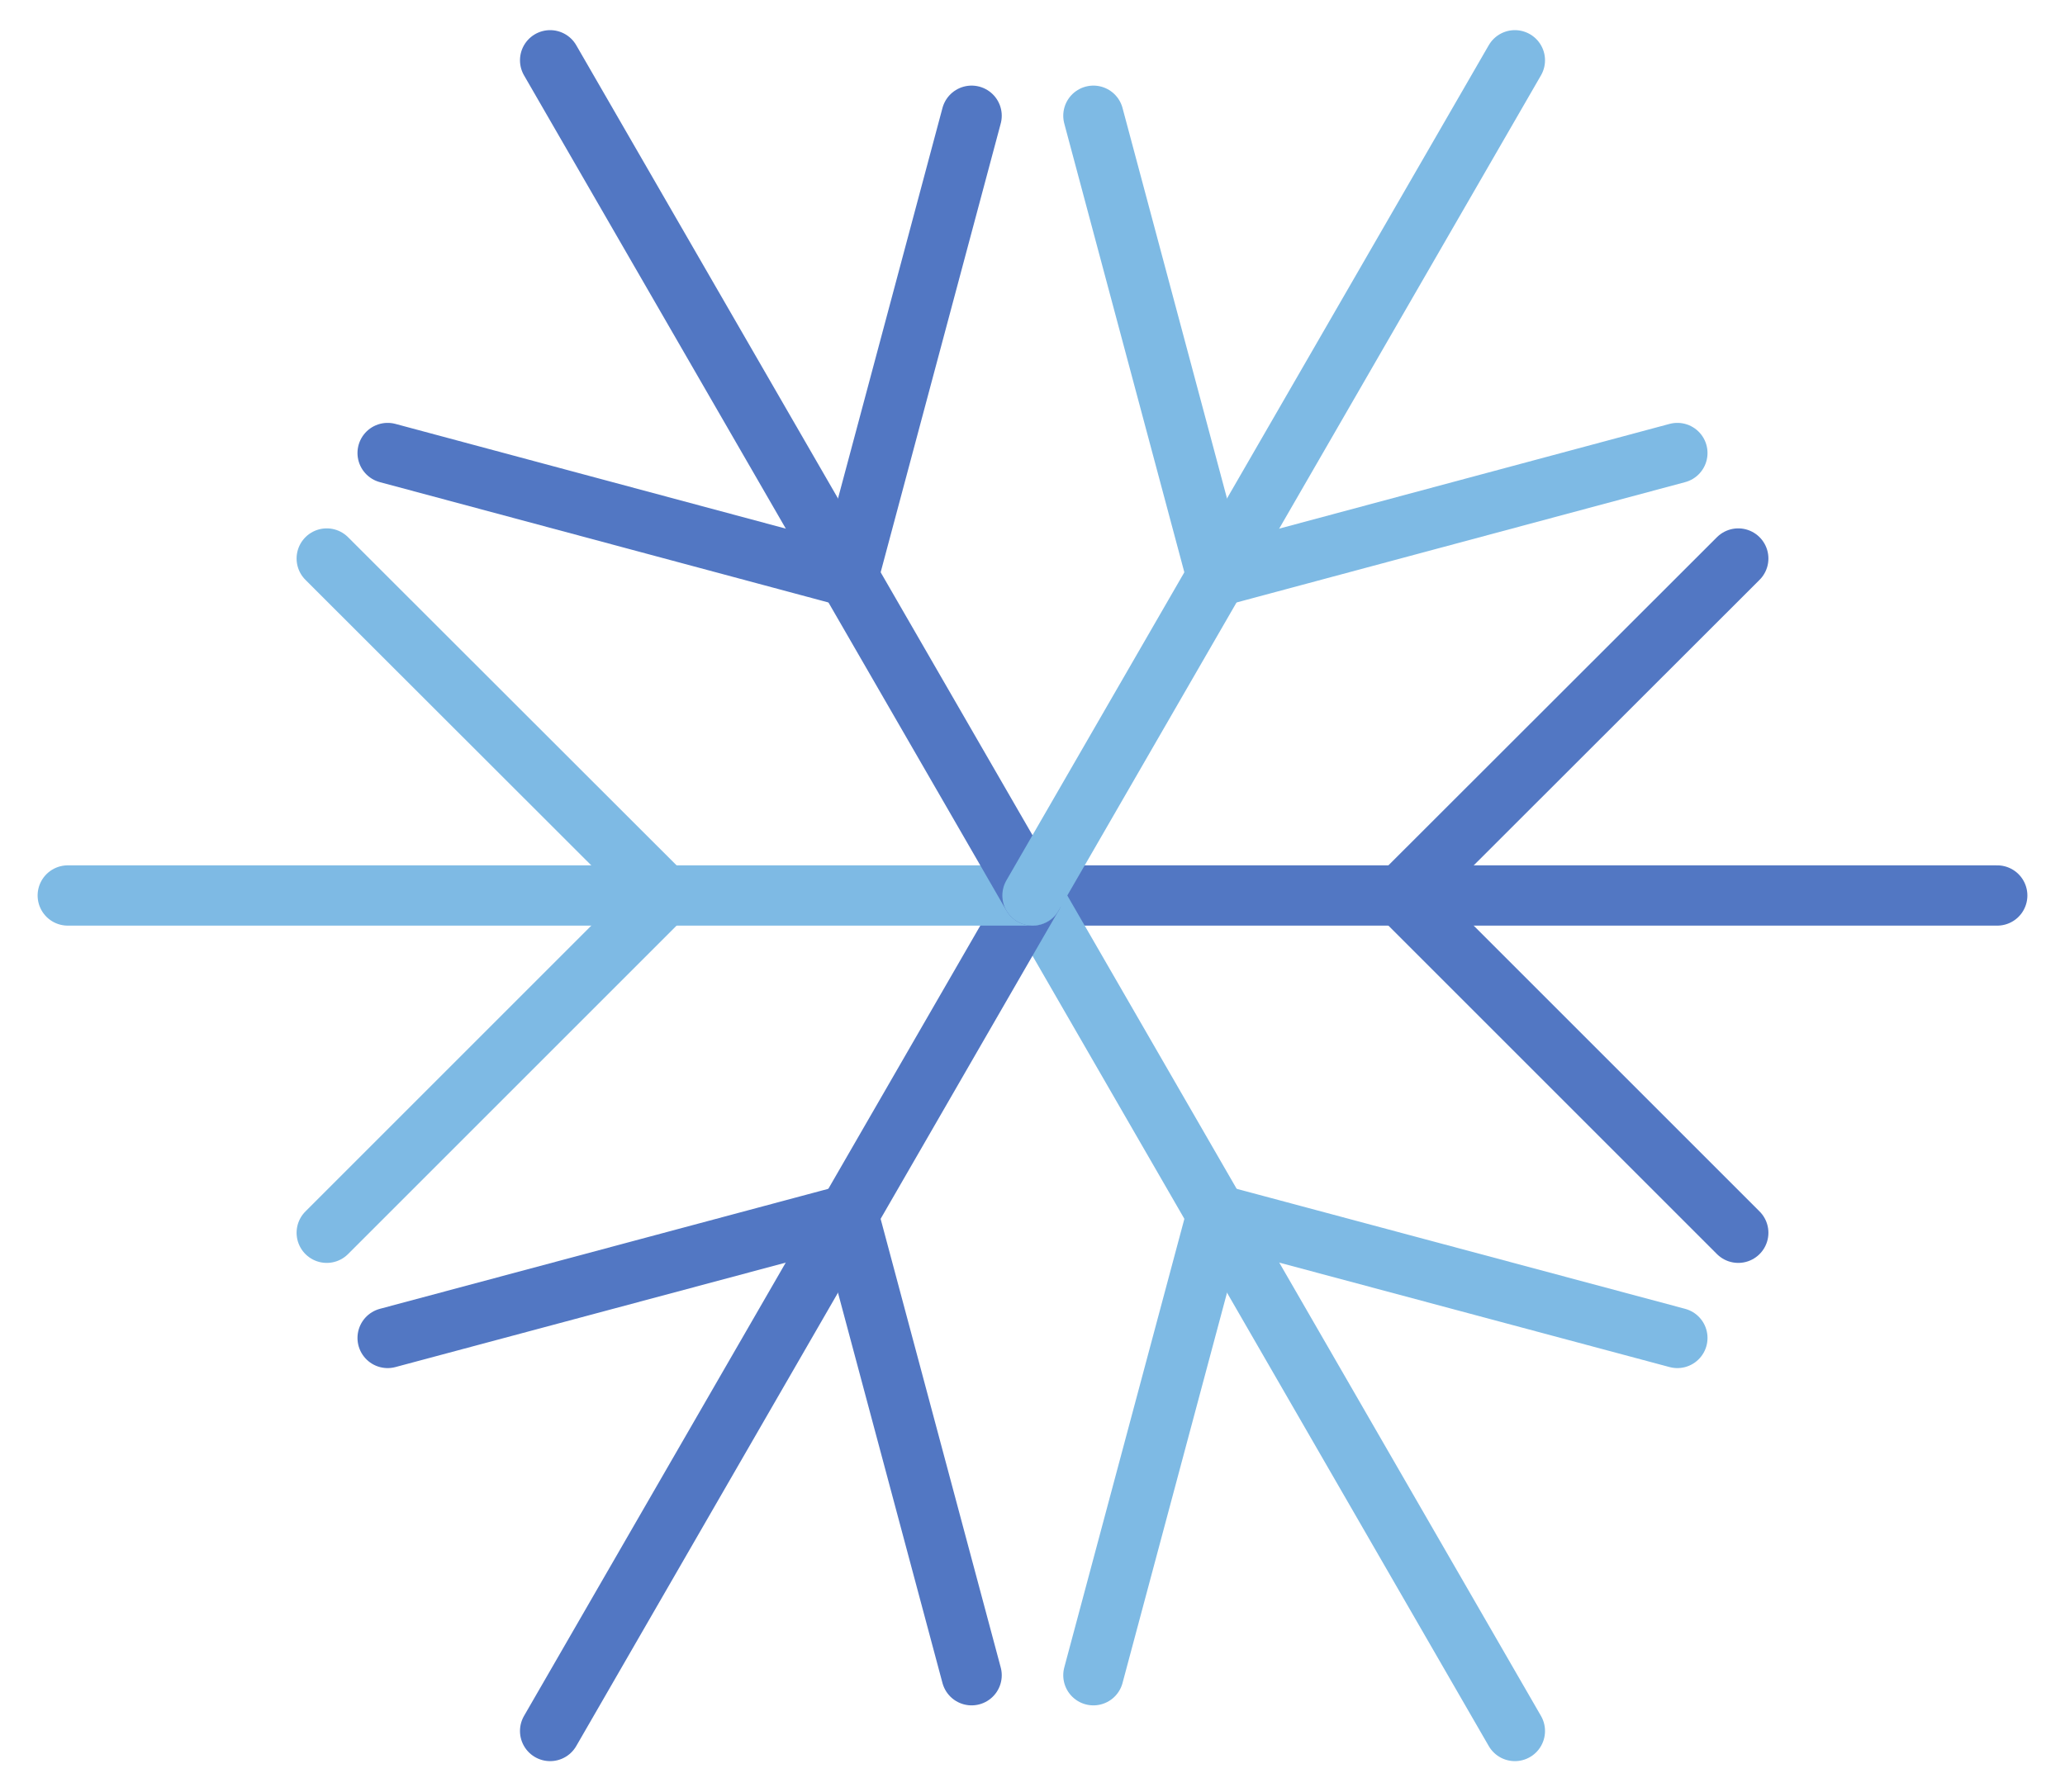
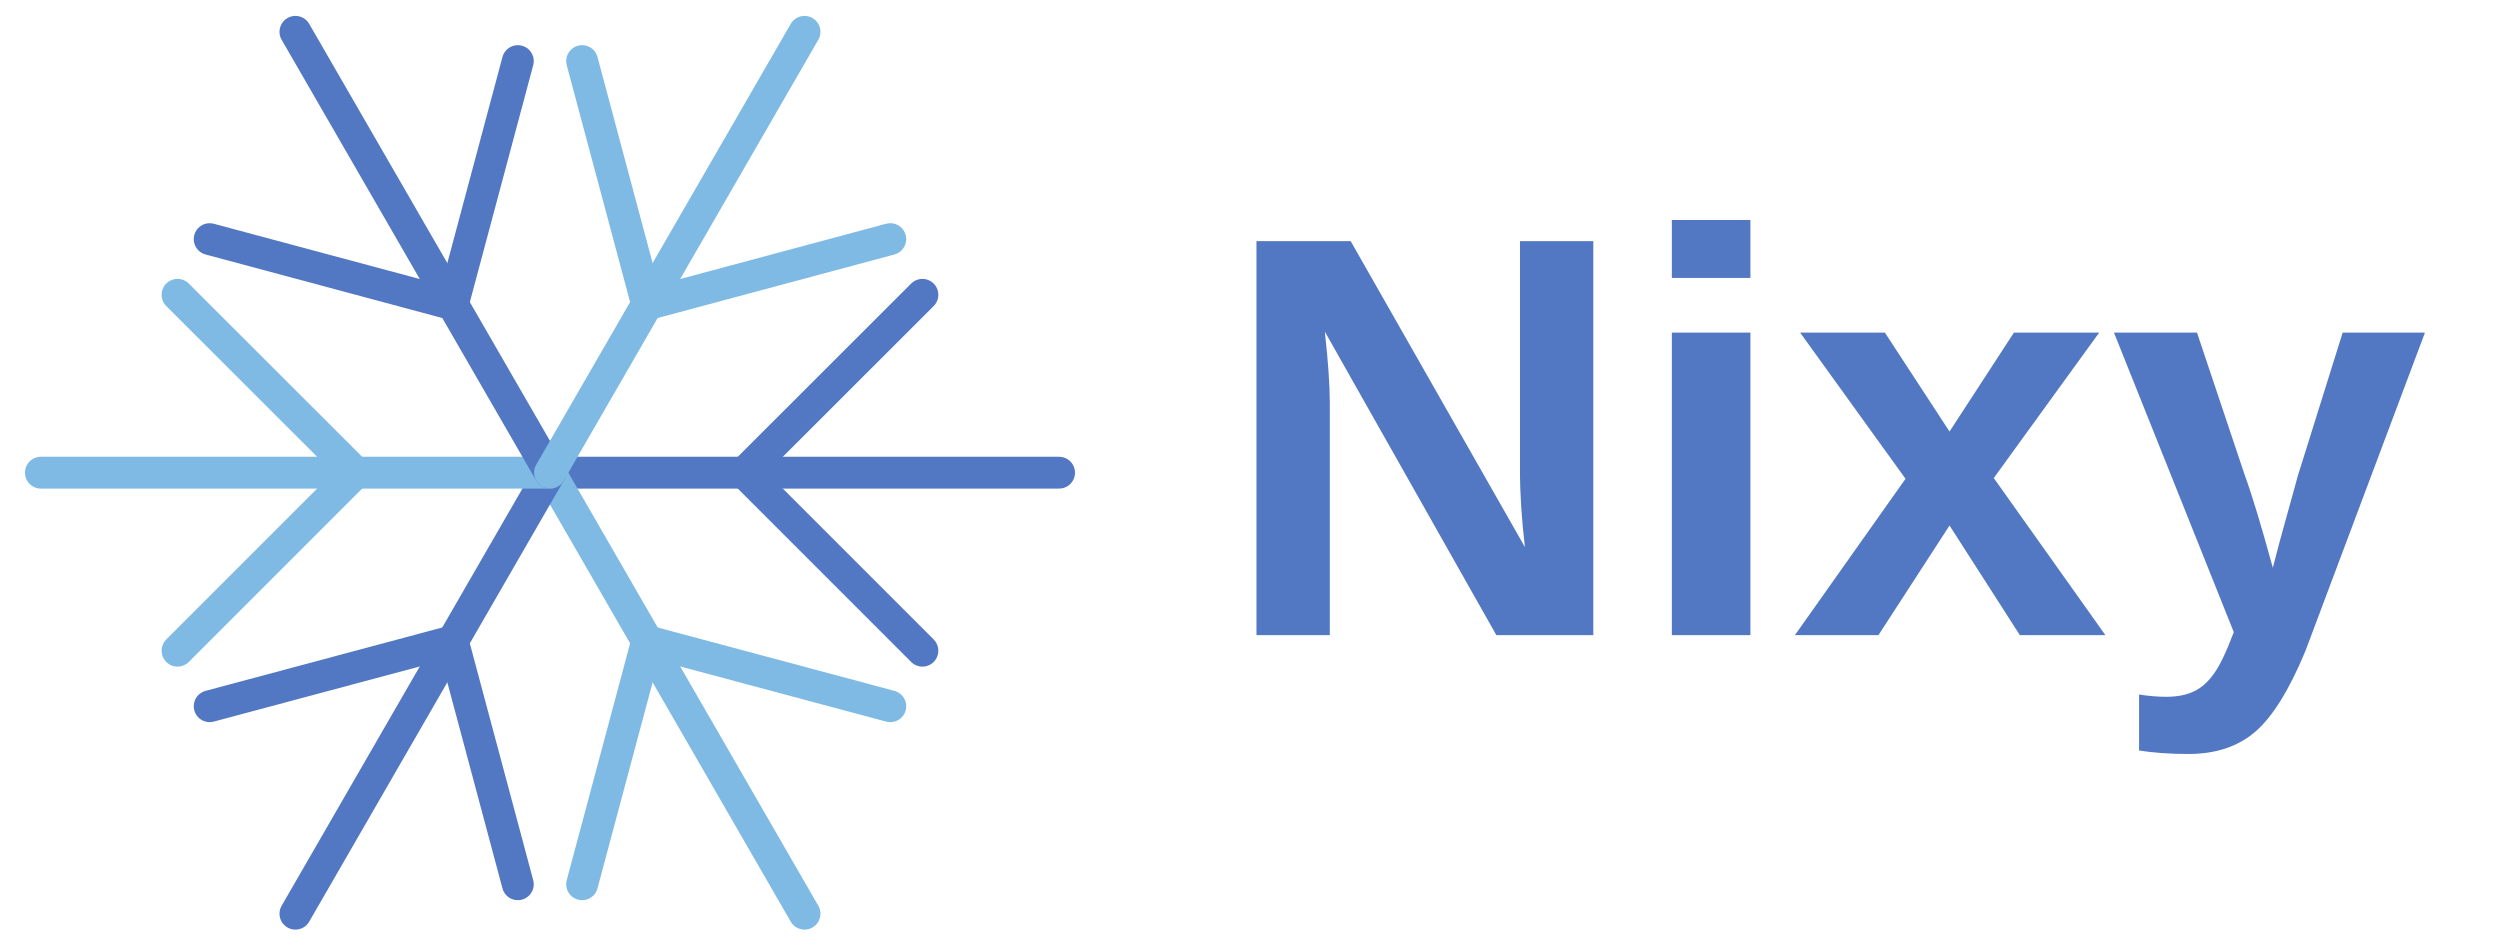
- <svg xmlns="http://www.w3.org/2000/svg" viewBox="0 0 68.00 59.43" width="68" height="59">
+ <svg xmlns="http://www.w3.org/2000/svg" viewBox="0 0 156.00 59.43" width="156" height="59">
  <line x1="34.00" y1="29.71" x2="66.00" y2="29.71" stroke="#5277C3" stroke-width="2" stroke-linecap="round" />
  <line x1="46.22" y1="29.71" x2="57.41" y2="18.53" stroke="#5277C3" stroke-width="2" stroke-linecap="round" />
  <line x1="46.22" y1="29.71" x2="57.41" y2="40.90" stroke="#5277C3" stroke-width="2" stroke-linecap="round" />
  <line x1="34.00" y1="29.71" x2="50.00" y2="57.43" stroke="#7EBAE4" stroke-width="2" stroke-linecap="round" />
  <line x1="40.11" y1="40.30" x2="55.39" y2="44.39" stroke="#7EBAE4" stroke-width="2" stroke-linecap="round" />
  <line x1="40.11" y1="40.30" x2="36.02" y2="55.58" stroke="#7EBAE4" stroke-width="2" stroke-linecap="round" />
  <line x1="34.00" y1="29.71" x2="18.00" y2="57.43" stroke="#5277C3" stroke-width="2" stroke-linecap="round" />
  <line x1="27.89" y1="40.30" x2="31.98" y2="55.58" stroke="#5277C3" stroke-width="2" stroke-linecap="round" />
  <line x1="27.89" y1="40.30" x2="12.61" y2="44.39" stroke="#5277C3" stroke-width="2" stroke-linecap="round" />
  <line x1="34.00" y1="29.71" x2="2.00" y2="29.71" stroke="#7EBAE4" stroke-width="2" stroke-linecap="round" />
  <line x1="21.78" y1="29.71" x2="10.59" y2="40.90" stroke="#7EBAE4" stroke-width="2" stroke-linecap="round" />
  <line x1="21.78" y1="29.71" x2="10.59" y2="18.53" stroke="#7EBAE4" stroke-width="2" stroke-linecap="round" />
  <line x1="34.00" y1="29.71" x2="18.00" y2="2.00" stroke="#5277C3" stroke-width="2" stroke-linecap="round" />
  <line x1="27.89" y1="19.13" x2="12.61" y2="15.03" stroke="#5277C3" stroke-width="2" stroke-linecap="round" />
  <line x1="27.89" y1="19.13" x2="31.98" y2="3.84" stroke="#5277C3" stroke-width="2" stroke-linecap="round" />
  <line x1="34.00" y1="29.71" x2="50.00" y2="2.00" stroke="#7EBAE4" stroke-width="2" stroke-linecap="round" />
  <line x1="40.11" y1="19.13" x2="36.02" y2="3.84" stroke="#7EBAE4" stroke-width="2" stroke-linecap="round" />
  <line x1="40.11" y1="19.13" x2="55.39" y2="15.03" stroke="#7EBAE4" stroke-width="2" stroke-linecap="round" />
+   <text x="76.00" y="29.71" font-family="Arial, sans-serif" font-size="36" font-weight="bold" fill="#5277C3" dominant-baseline="middle">Nixy</text>
</svg>
